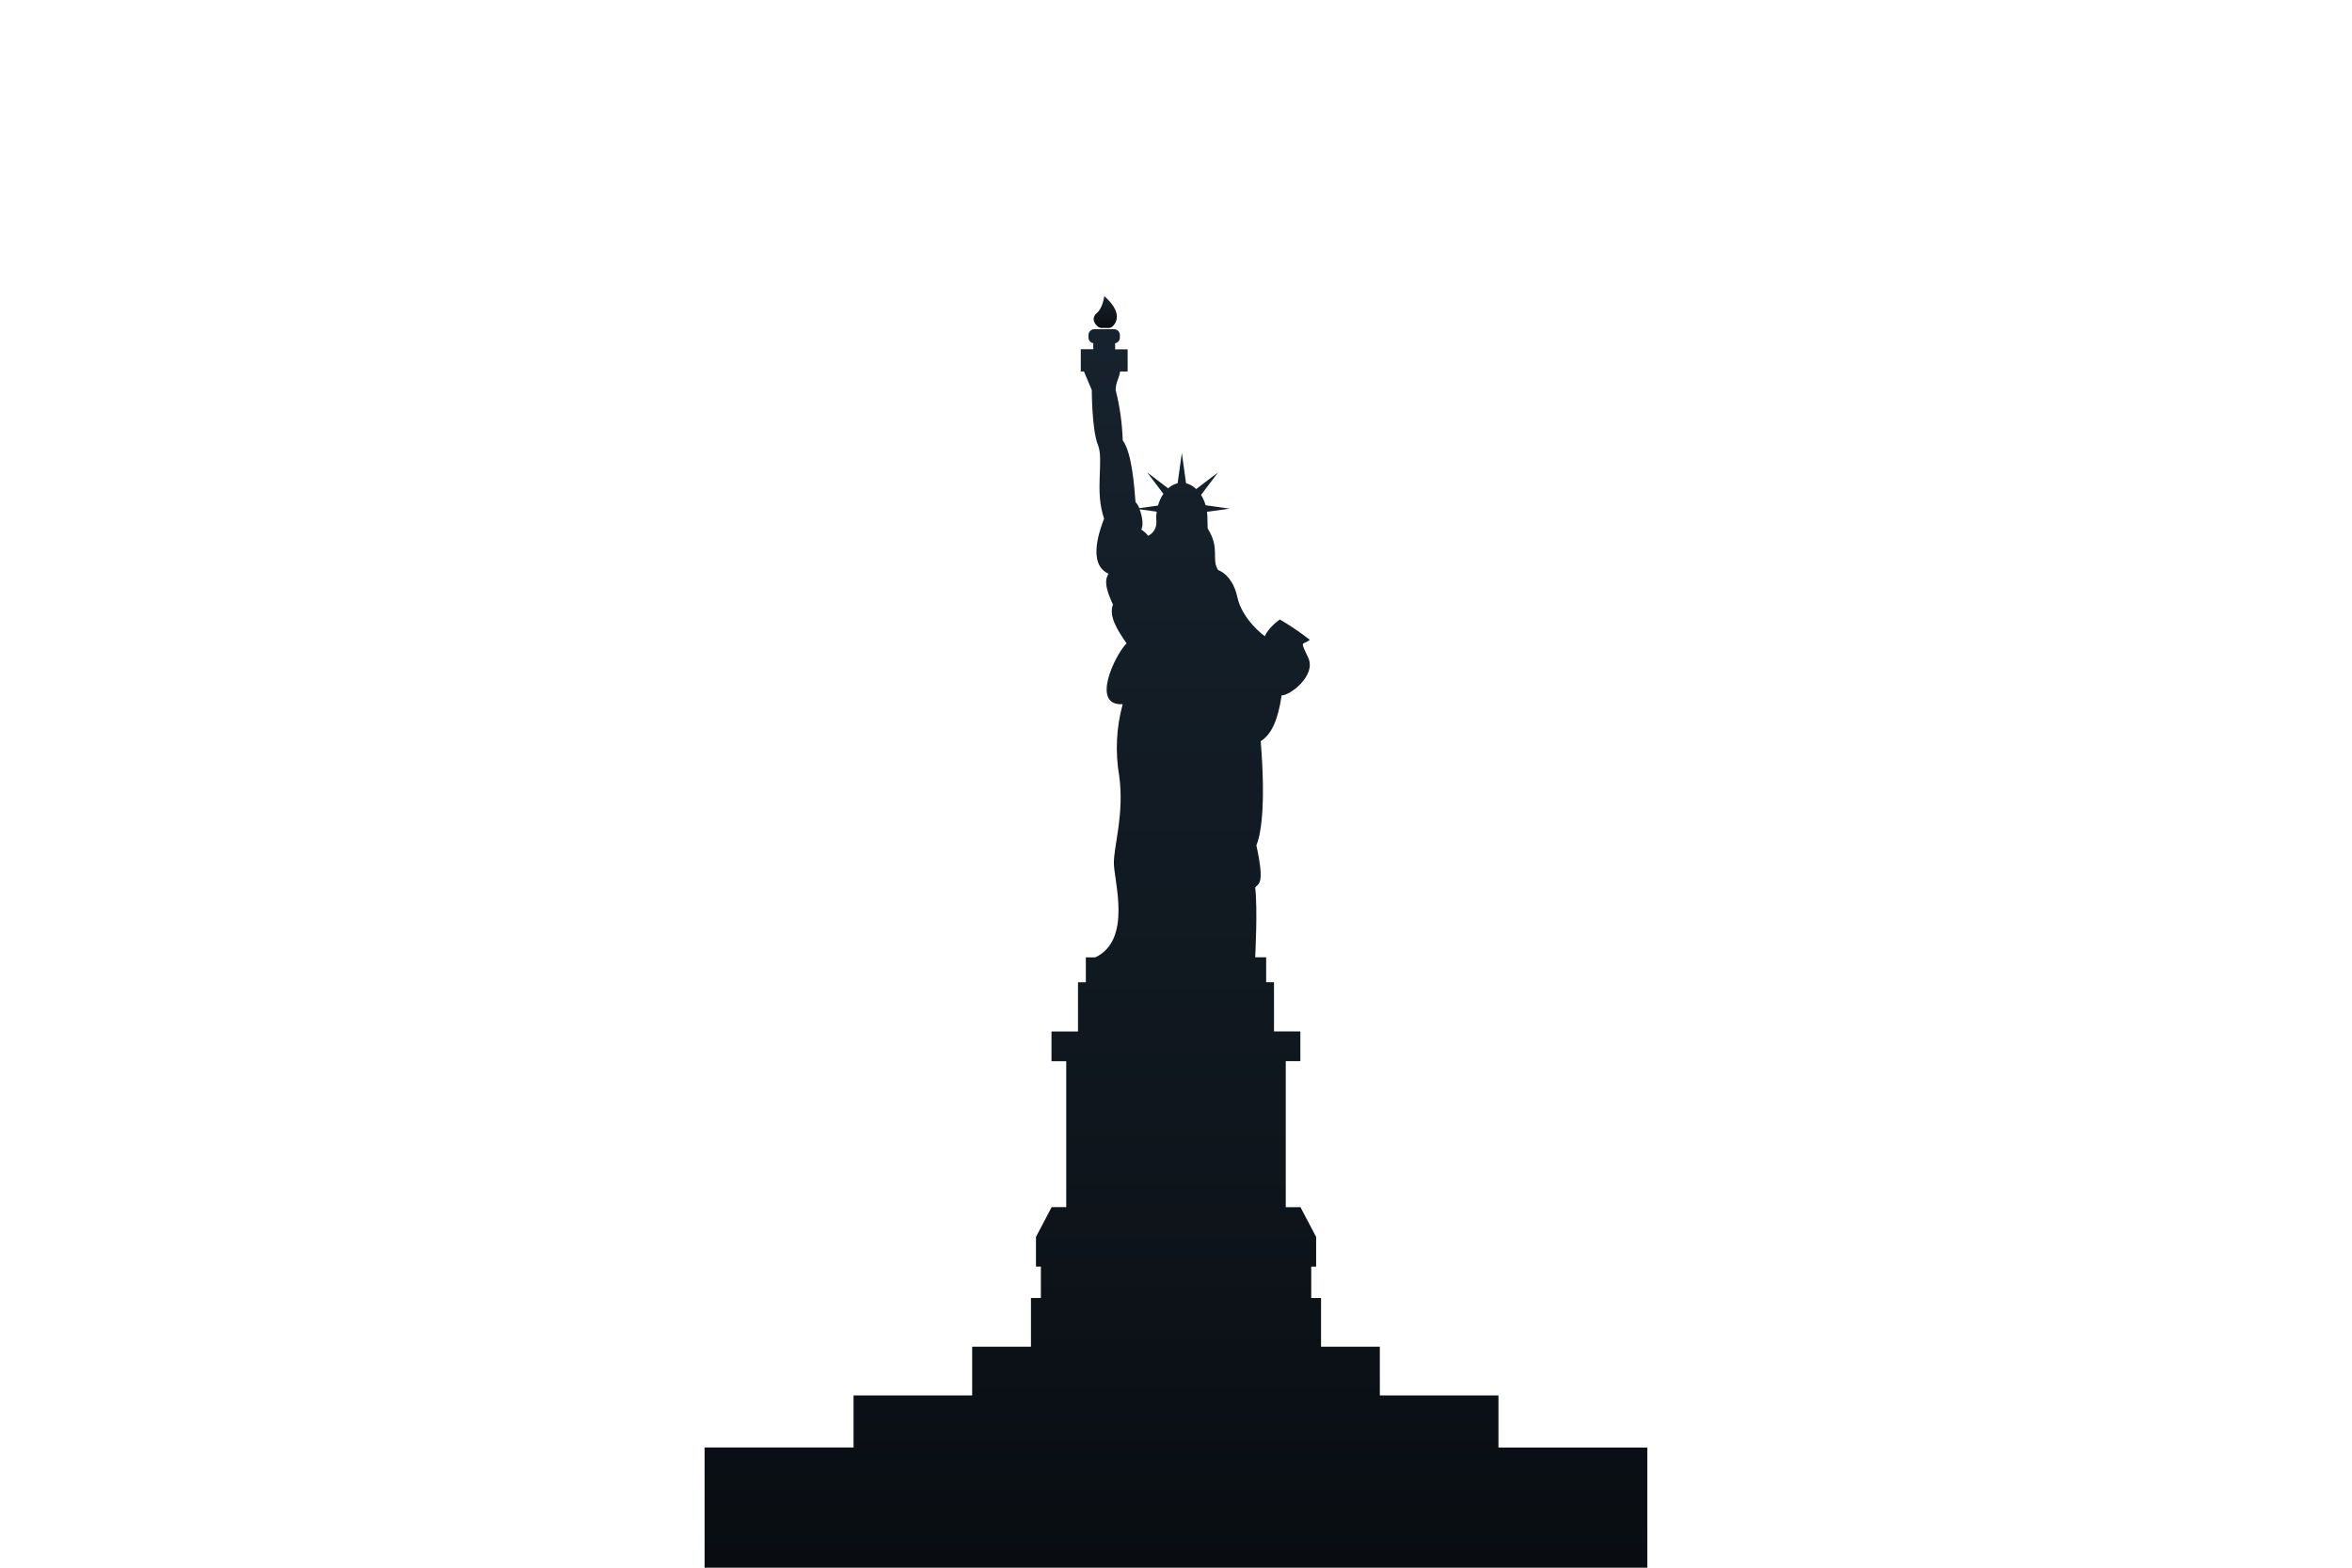
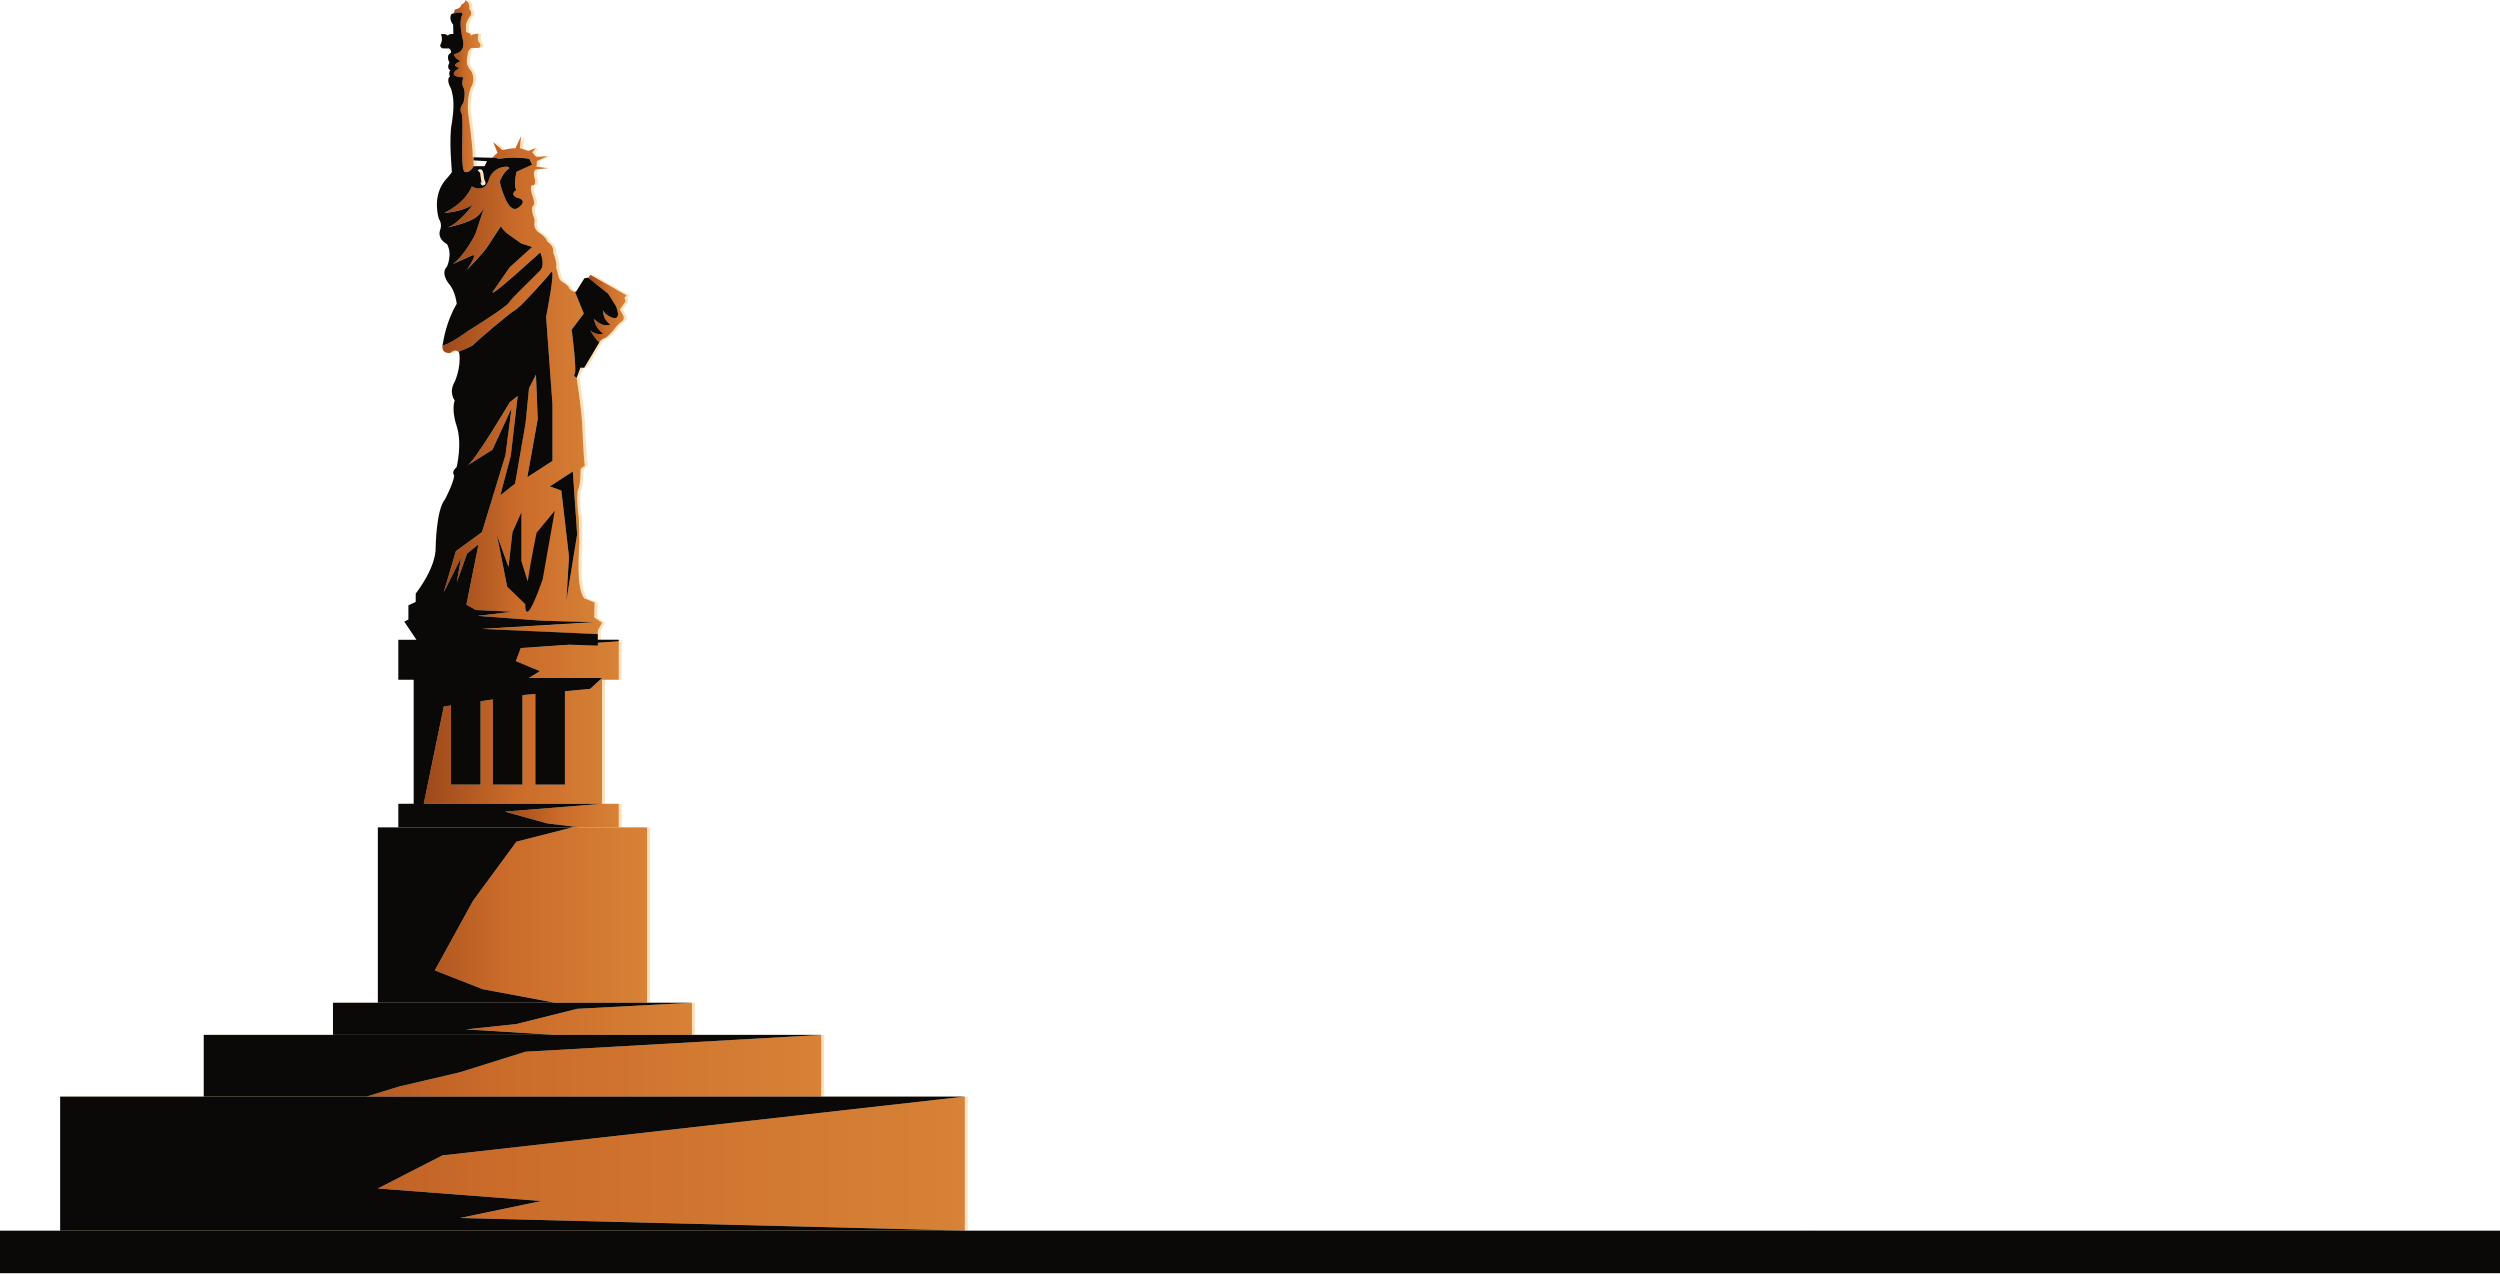
- <svg xmlns="http://www.w3.org/2000/svg" xmlns:xlink="http://www.w3.org/1999/xlink" viewBox="0 0 600 400">
+ <svg xmlns="http://www.w3.org/2000/svg" xmlns:xlink="http://www.w3.org/1999/xlink" viewBox="0 0 2829.52 1441.05">
  <defs>
-     <linearGradient id="linear-gradient" x1="281.96" y1="83.69" x2="281.96" y2="75.53" gradientUnits="userSpaceOnUse">
-       <stop offset="0" stop-color="#090d12" />
-       <stop offset="0.37" stop-color="#0f161d" />
-       <stop offset="1" stop-color="#16222d" />
+     <clipPath id="clip-path" transform="translate(0 -558.95)">
+       <rect id="bg" width="2829.52" height="2000" style="fill:none" />
+     </clipPath>
+     <linearGradient id="linear-gradient" x1="500.7" y1="994.74" x2="681.38" y2="994.74" gradientUnits="userSpaceOnUse">
+       <stop offset="0" stop-color="#9d491a" />
+       <stop offset="0.47" stop-color="#ca6b2a" />
+       <stop offset="1" stop-color="#d78237" />
    </linearGradient>
-     <linearGradient id="linear-gradient-2" x1="300" y1="400" x2="300" y2="84.02" xlink:href="#linear-gradient" />
+     <linearGradient id="linear-gradient-2" x1="510.88" y1="656.38" x2="543.76" y2="656.38" xlink:href="#linear-gradient" />
+     <linearGradient id="linear-gradient-3" x1="665.59" y1="908.23" x2="709.2" y2="908.23" xlink:href="#linear-gradient" />
+     <linearGradient id="linear-gradient-4" x1="479.61" y1="817.83" x2="700.27" y2="817.83" xlink:href="#linear-gradient" />
+     <linearGradient id="linear-gradient-5" x1="571.47" y1="923.08" x2="700.27" y2="923.08" xlink:href="#linear-gradient" />
+     <linearGradient id="linear-gradient-6" x1="427.64" y1="1035.66" x2="732.37" y2="1035.66" xlink:href="#linear-gradient" />
+     <linearGradient id="linear-gradient-7" x1="376.86" y1="1153.09" x2="783.15" y2="1153.09" xlink:href="#linear-gradient" />
+     <linearGradient id="linear-gradient-8" x1="230.59" y1="1206.2" x2="929.42" y2="1206.2" xlink:href="#linear-gradient" />
+     <linearGradient id="linear-gradient-9" x1="68.07" y1="1316.98" x2="1091.94" y2="1316.98" xlink:href="#linear-gradient" />
  </defs>
  <g id="Layer_2" data-name="Layer 2">
-     <g id="_ÎÓÈ_1" data-name="—ÎÓÈ_1">
-       <rect width="600" height="400" style="fill:none" />
-       <g id="_0" data-name="0">
-         <path d="M280.18,83.4a1.54,1.54,0,0,0,1,.29,12.66,12.66,0,0,1,1.5,0,1.59,1.59,0,0,0,1.16-.42c1-1,2.57-3.55-2.14-7.73,0,0-.34,3-1.87,4.31S279.15,82.65,280.18,83.4Z" style="fill:url(#linear-gradient)" />
-         <path d="M382.26,369.34V356.05H352V343.62H337V331.2H334.5v-8h1.25v-7.59l-4-7.6H328V270.75h3.72v-7.59H325V250.6h-2v-6.35h-2.8s.67-12.38,0-17.78c.67-1.12,2.62-.22.3-10.8,1-2.25,2.51-9.23,1.11-26.55,2.86-1.8,4.44-5.63,5.34-11.71,1.8.23,9-4.95,6.75-9.67s-1.39-2.93.43-4.5a73.29,73.29,0,0,0-7.63-5.18s-2.93,2-3.83,4.28c-2.47-1.8-6.07-5.63-7-9.9s-3.12-6.31-4.94-7c-1.81-2.93.59-5.4-2.64-10.58,0,0-.07-1.16-.07-2.58a11.69,11.69,0,0,0-.12-1.69l5.8-.8-6.15-.88a10.14,10.14,0,0,0-1.16-2.63l4.34-5.74-5.58,4.24a5.67,5.67,0,0,0-2.59-1.48l-1.07-7.74-1.07,7.74a5.41,5.41,0,0,0-2.42,1.3l-5.35-4.06,4.13,5.45a10.41,10.41,0,0,0-1.4,3.09V129l-4.75.66a4.49,4.49,0,0,0-.95-1.55c-.34-4-.88-12.49-3.27-15.75a59.88,59.88,0,0,0-1.8-12.83c0-2,.9-3,1.13-4.74h1.92V89.13h-3.19V87.62h-.26a1.47,1.47,0,0,0,1.47-1.47v-.66A1.47,1.47,0,0,0,284.22,84h-5.07a1.47,1.47,0,0,0-1.47,1.47v.66a1.47,1.47,0,0,0,1.47,1.47h-.25v1.51h-3.19v5.68h.81l2,4.74s0,10.13,1.57,14-.92,11.7,1.57,18.79c-.89,2.36-4.49,11.58,1.13,14.06-1.12,1.8-.67,4,1.13,7.88-1.13,2.92,1.11,6.52,3.48,9.9-2.81,2.7-9.33,16-1,15.52a42.28,42.28,0,0,0-.9,18.23c1.35,9.68-1.35,17.78-1.35,22.28s4.73,19.58-4.72,24.08H277v6.35h-2v12.56h-6.76v7.59H272V308h-3.72l-4,7.6v7.59h1.25v8H263v12.42H248v12.43H217.74v13.29h-38V400H420.23V369.34ZM295,133.33a3.74,3.74,0,0,1-2.1,3.38,7.49,7.49,0,0,0-1.77-1.6c.62-.93.28-3.37-.4-5.16l4.35.6a12.42,12.42,0,0,0-.13,1.75C295,132.65,295,133,295,133.33Z" style="fill:url(#linear-gradient-2)" />
+     <g id="Layer_1-2" data-name="Layer 1">
+       <g style="clip-path:url(#clip-path)">
+         <g id="Statue_Of_Liberty" data-name="Statue Of Liberty">
+           <path d="M513.05,958.36c4.89-4.16,7.81-2.64,9.17-1.26,7.53-2.94,16.1-6.54,17.18-8.07,2-2.79,41.34-36.4,46.59-38.95s34.18-34.21,40.68-42.66-5.25,50.09-5.25,50.09l7.21,99.27v63.78l-28.54,18.53,11.81-65.77-2-50.36-7.88,15.36-3.94,39.86-11.81,68.12-16.73,13.42,11.93-45.1,7.76-67.48-8.86,7s-39.66,67.33-48.23,71.77L560.65,1068l21.73-47.11-6.89,53.18-26.58,87.11-29.53,21.48-13.78,46.79,19.69-39.53-4.92,28L532,1185.36,545,1175l-13.7,68.35,10.75,6.05,41.35,1.91L544,1256l73.49,5.61,58.4,1.61-127.3,7.64L680,1276.66v-4.08l4.78-8.88-8.82-5.91.37-17-11.4-4.44c-9.56-10-6.25-53.63-6.25-53.63,1.1-17.38-.37-39.2-.37-39.2-2.57-18.13-1.1-28.86-1.1-28.86,3.67-7.39,3.31-25.15,3.31-25.15l4.78-3.7c-1.47-7.39-3-44.75-3-44.75-.61-15.46-4.65-43.13-6-51.81-.18-1.24-.32-2.1-.37-2.47-2.56-2.26-4-3.9-2.74-3.8,3.94.33-2.88-50.92-2.88-50.92l13.71-18.23-10-24.56c-3.12,0-6.25-3.57-6.25-3.57-1-3.7-6.87-6.9-6.87-6.9a11.88,11.88,0,0,1-5.14-5.43,116.22,116.22,0,0,0-3-11.59c1.48-4.93-3.43-17-3.43-17,1.47-7.65-6.61-12.33-6.61-12.33-1.71-5.92-10.55-10.85-10.55-10.85-5.63-4.93-4.16-10.1-4.16-10.1a11.5,11.5,0,0,0-1-7.41A21.45,21.45,0,0,1,605.7,793c4.41-2.7.73-10.85.73-10.85-4.16-11.33-1.23-13.56-1.23-13.56,5.89.74,3.2-7.64,3.2-7.64-2.46-8.14,1.22-10.12,1.22-10.12l13.24-1.47-12.51-1.73c.5-1.23.74-6.41.74-6.41l11.77-5.42-12.75.74c-1.22-1.24-4.41-5.19-4.41-5.19l4.41-4.92-8.82,3.45-9.56-3.21,1.47-13.8-6.62,14c-3.92-.49-14.71,2-14.71,2l-10.29-9.12,4.9,12.32a22.71,22.71,0,0,0-5.21,4.85l7,1.65a112.51,112.51,0,0,1,34.12,0l3.28,6.7L588,753.32s-3.93,16.75,0,20.52c0,0-8.53,4.68.66,8.82,0,0,13.78,2.16,1.31,11.35s-21-29.71-21-29.71,3.94-10.12,9.85-14.15S562,744.7,556.94,761.81s-19.51,8.08-19.51,8.08-6,18-31.23,29.9c0,0,19.42-.59,32.54-9.42,0,0-15.75,21.56-28.87,26,0,0,24.42-5.07,33-12.1a29.67,29.67,0,0,0,8.69-11l1-3a14,14,0,0,1-1,3L541.37,824.1s-12.47,24.58-25.6,33.66c0,0,13.78-6.14,21.66-9.68s-5.91,16.39-5.91,16.39,18.64-18.41,24.41-27.7,14.31-21.84,14.31-21.84,2,4.48,8.53,9.17,14.43,10.28,14.43,10.28l12.47,4-25.59,23.11-18.37,26.65c-6.56,9.52,26.24-19.62,26.24-19.62l26.91-24s5.9,13.72,0,20.29S582.7,896,579.42,901.41s-46.58,32.27-46.58,32.27-17.14,13-28.73,16.71C503.27,960.13,513.05,958.36,513.05,958.36Zm85.26,285-.39-.38-20.58-20-11.7-59.13,13.26,36.72,4.47-39.37,10.23-22.82v55.8l7.06,22.8,1.4,4.54ZM651.7,1092.6l4.87,71.24-12.19,75.23,3-50-8.65-74.81-13-4.76Z" transform="translate(0 -558.95)" style="fill:#ffe2bb" />
+           <path d="M526.27,576.69c-3.81,7.1.59,25.69.59,25.69s5.8,15.43-9.86,17.9c0,0,1,5.25,8,7.72,0,0-13.75,5-1.31,7.78,0,0-17.73,9.51,4.26,10.71,0,0-3,6.44,0,11.69s0,17.06,0,17.06-5.57,6.57-2.29,11.81-2,63.65,3.6,66.27,10.3-6.22,10.3-6.22l-.49-6.67.49,0V737l-1.23,0c.5-11.84-4.9-47.84-4.9-47.84-2.69-23.68,4.42-34,4.42-34,3.43-9.86-1.72-16.53-1.72-16.53-3.93-4.18-4.17-8.12-4.17-8.12-.73-2.23.74-10.37.74-10.37,0-3.69,3.92-6.91,3.92-6.91h8.09c3.92-.74,2-5.17,2-5.17-4.41-3.21-1.72-10.85-1.72-10.85a12.17,12.17,0,0,0-8.26,2c-1.15-3.21-5.95-3.94-5.95-3.94v-7.4c0-3.7,3.85-9.62,3.85-9.62,4.83-4.19-.17-9.12-.17-9.12C535.6,561.41,530,559,530,559c0,3.45-4.66,5.18-4.66,5.18a4.22,4.22,0,0,1-.27,1.25c-1.34,3.6-7.32,4.42-7.32,4.42.64,3.43-2.6,4.81-3.47,5.11C516.1,574.31,529.83,570.06,526.27,576.69Z" transform="translate(0 -558.95)" style="fill:#ffe2bb" />
+           <path d="M700.49,905.39s7.38,16.9-4.43,13c0,0-8.1-2.78-10-8.28,0,0-1.36,9.26,8,16.15,0,0-7.87,4.43-18.21-6.4,0,0-.23,9,10.22,16.8,0,0-8.74,2.39-14.65-4,0,0,4.33,8.44,10.18,13.92a11,11,0,0,1,6.67-5.13c3.67-1.74,10.29-9.92,10.29-9.92,2.7-4.49,9.07-9.32,9.07-9.32,3.19-2,1-6.41,1-6.41L705,909.35l6.38-9.37-1.23-4.18,2.45-2.47-41.17-23.42-1.72,3.19-.72.11,22.68,18.08Z" transform="translate(0 -558.95)" style="fill:#ffe2bb" />
+           <polygon points="684.77 769.34 703.63 769.34 703.63 725.93 592.79 733.5 587.21 748.29 614.41 759.66 602.06 767.39 684.69 767.38 682.55 769.34 671.29 779.68 642.74 782.31 642.74 887.98 609.28 887.98 609.28 785.38 597.4 786.48 594.68 786.87 594.68 887.98 561.22 887.98 561.22 791.65 547.27 793.64 547.27 887.98 513.81 887.98 513.81 798.43 505.68 799.59 482.97 909.73 684.77 909.73 684.77 769.34" style="fill:#ffe2bb" />
+           <polygon points="622.73 931.91 659.68 936.43 703.63 936.43 703.63 909.73 684.77 909.73 574.83 918.57 584.91 921.38 622.73 931.91" style="fill:#ffe2bb" />
+           <path d="M500.06,806.53a14,14,0,0,1,2,11.1c-5.14,11.83,7.17,17.58,7.17,17.58,6.62,11.64,0,25.52,0,25.52-7.72,7.76,2.2,19.41,2.2,19.41,7.73,8.88,8.83,22.75,8.83,22.75-12.13,20-15.44,43.83-15.44,43.83a19.18,19.18,0,0,0-.67,3.67c11.59-3.75,28.73-16.71,28.73-16.71s43.3-26.81,46.58-32.27,29.53-30,35.44-36.54,0-20.29,0-20.29l-26.91,24s-32.8,29.14-26.24,19.62l18.37-26.65,25.59-23.11-12.47-4s-7.87-5.59-14.43-10.28-8.53-9.17-8.53-9.17-8.53,12.55-14.31,21.84-24.41,27.7-24.41,27.7,13.78-19.93,5.91-16.39-21.66,9.68-21.66,9.68c13.13-9.08,25.6-33.66,25.6-33.66l10.17-30.77a29.67,29.67,0,0,1-8.69,11c-8.56,7-33,12.1-33,12.1,13.12-4.49,28.87-26,28.87-26-13.12,8.83-32.54,9.42-32.54,9.42,25.19-11.95,31.23-29.9,31.23-29.9s14.43,9,19.51-8.08,27.73-15.7,21.83-11.66-9.85,14.15-9.85,14.15,8.53,38.9,21,29.71-1.31-11.35-1.31-11.35c-9.19-4.14-.66-8.82-.66-8.82-3.93-3.77,0-20.52,0-20.52l17.72-8.07-3.28-6.7a112.51,112.51,0,0,0-34.12,0l-7-1.65-.43.58L539.52,737v3.46l15,.95-2.69,5.68H539.52s-4.72,8.85-10.3,6.22-.32-61-3.6-66.27,2.29-11.81,2.29-11.81,3-11.81,0-17.06,0-11.69,0-11.69c-22-1.2-4.26-10.71-4.26-10.71C511.21,633,525,628,525,628c-7-2.47-8-7.72-8-7.72,15.66-2.47,9.86-17.9,9.86-17.9s-4.4-18.59-.59-25.69c3.56-6.63-10.17-2.38-12-1.78L514,575c-2.94,6.41,2.21,11.84,2.21,11.84l.24,10.59c-5.39-.25-6.37,2-6.37,2-2.69-3-7.6-1.74-7.6-1.74,2.45,6.41-.24,10.85-.24,10.85-2.21,3.71,2,5.18,2,5.18h7.11c2.94,1.48,2.45,4.93,2.45,4.93-6.61,3.21-1.71,11.1-1.71,11.1-3.92,6.66,1,8.87,1,8.87-2.45,2.22-.49,7.16-.49,7.16-3.43,1.48-1.47,8.87.25,11.59s2.45,7.89,2.45,7.89c3.31,12.57-.74,34-.74,34-3.31,17.39.25,53.26.25,54.25s-8.1,10.11-8.1,10.11C492,782.36,500.06,806.53,500.06,806.53Zm46.69-56s3.06-.49,3.8,5.43c0,0,.73,7.4,2.21,9.12,0,0,.73,3.21-2,3.45,0,0-2.58,2.18-3.72-3.32l1.34.72-1.67-11.45-2.59-2.45A2.23,2.23,0,0,1,546.75,750.55Z" transform="translate(0 -558.95)" style="fill:#ffe2bb" />
+           <path d="M653.24,983c-1.29-.1.18,1.54,2.74,3.8,0-.14,0-.22,0-.22L660.36,975l4.17.24,5.21-8.73,11.69-19.61c.07-.11.14-.2.2-.3-5.85-5.48-10.18-13.92-10.18-13.92,5.91,6.39,14.65,4,14.65,4-10.45-7.81-10.22-16.8-10.22-16.8,10.34,10.83,18.21,6.4,18.21,6.4-9.35-6.89-8-16.15-8-16.15,1.86,5.5,10,8.28,10,8.28,11.81,3.93,4.43-13,4.43-13l-8.86-14.1L669,873.21l-4.18.64-2.87,4.6-6.69,10.69a4,4,0,0,1-1,.13l-.13,0,10,24.56L650.36,932S657.18,983.29,653.24,983Z" transform="translate(0 -558.95)" style="fill:#ffe2bb" />
+           <path d="M598.31,1248.92c3.07,13.43,19.17-34.3,19.17-34.3L631.26,1137l-20.59,25s-6.26,29.81-10,54.91l-7.06-22.8v-55.8l-10.23,22.82-4.47,39.37-13.26-36.72,11.7,59.13,20.58,20A27,27,0,0,0,598.31,1248.92Z" transform="translate(0 -558.95)" style="fill:#ffe2bb" />
+           <polygon points="656.57 604.89 651.7 533.65 625.68 550.5 638.69 555.27 647.34 630.07 644.38 680.12 656.57 604.89" style="fill:#ffe2bb" />
+           <path d="M454.17,1468.68v26.7H659.68l-36.95-4.52-37.81-10.53-10.09-2.8,109.94-8.85H483l22.71-110.14,8.13-1.16v89.56h33.46V1352.6l13.94-2v96.34h33.47V1345.82l2.72-.39,11.88-1.09v102.6h33.46V1341.26l28.55-2.63,11.26-10.34,2.14-2H602.06l12.35-7.72-27.2-11.37,5.58-14.8,54.78-3.74,8.08.19c8.11.22,16.22.44,24.31.71v-3.11l23.67-1.62v-1.79H680v-6.43l-131.38-5.85,127.3-7.64-58.4-1.61L544,1256l39.38-4.65L542,1249.39l-10.75-6.05L545,1175,532,1185.36l-11.67,32.52,4.92-28-19.69,39.53,13.78-46.79,29.53-21.48,26.58-87.11,6.89-53.18L560.65,1068l-28.47,17.88c8.57-4.44,48.23-71.77,48.23-71.77l8.86-7-7.76,67.48-11.93,45.1,16.73-13.42,11.81-68.12,3.94-39.86L609.94,983l2,50.36-11.81,65.77,28.54-18.53v-63.78l-7.21-99.27s11.75-58.54,5.25-50.09S591.23,907.53,586,910.08,541.37,946.24,539.4,949c-1.08,1.53-9.65,5.13-17.18,8.07a5.43,5.43,0,0,1,.94,1.26C525.55,975,518,991.1,518,991.1c-7.17,12.21,0,21.08,0,21.08-3.87,12.21,2.2,28.86,2.2,28.86,6.62,20,0,46.59,0,46.59-6.61,5.56-2.75,9.44-2.75,9.44-.56,8.32-10.48,27.19-10.48,27.19-9.93,11.64-10.48,53.81-10.48,53.81.55,23.85-22.61,52.71-22.61,52.71v9.43l-8.27,3.88v16.09l-4.68,2.37,13.79,20.54H454.17v45.2h17.4v140.39Z" transform="translate(0 -558.95)" style="fill:#ffe2bb" />
+           <polygon points="538.82 1019.39 495.48 1098.3 549.65 1119.55 631.26 1134.88 735.73 1134.88 735.73 936.43 651.24 936.43 587.86 952.62 538.82 1019.39" style="fill:#ffe2bb" />
+           <polygon points="587.86 1159 530.69 1165.07 631.26 1171.3 786.51 1171.3 786.51 1134.88 656.57 1141.8 587.86 1159" style="fill:#ffe2bb" />
+           <polygon points="523.92 1213.63 454.9 1229.82 418.28 1241.11 932.78 1241.11 932.78 1171.3 597.98 1190.37 523.92 1213.63" style="fill:#ffe2bb" />
+           <polygon points="431 1345.15 616.02 1359.32 523.92 1378.54 1095.3 1392.85 1095.3 1241.11 504.06 1307.72 431 1345.15" style="fill:#ffe2bb" />
+           <polygon points="2054.95 1437.93 2054.95 1392.85 601.84 1424.72 342.09 1437.93 2054.95 1437.93" style="fill:#ffe2bb" />
+           <polygon points="631.26 1134.88 549.65 1119.55 495.48 1098.3 538.82 1019.39 587.86 952.62 651.24 936.43 431 936.43 431 1134.88 631.26 1134.88" style="fill:#ffe2bb" />
+           <polygon points="431 1134.88 380.22 1134.88 380.22 1171.3 631.26 1171.3 530.69 1165.07 587.86 1159 656.57 1141.8 786.51 1134.88 735.73 1134.88 631.26 1134.88 431 1134.88" style="fill:#ffe2bb" />
+           <polygon points="380.22 1171.3 233.95 1171.3 233.95 1241.11 418.28 1241.11 454.9 1229.82 523.92 1213.63 597.98 1190.37 932.78 1171.3 786.51 1171.3 631.26 1171.3 380.22 1171.3" style="fill:#ffe2bb" />
+           <polygon points="233.95 1241.11 71.43 1241.11 71.43 1392.85 1095.3 1392.85 523.92 1378.54 616.02 1359.32 431 1345.15 504.06 1307.72 1095.3 1241.11 932.78 1241.11 418.28 1241.11 233.95 1241.11" style="fill:#ffe2bb" />
+           <polygon points="1161.87 1429.93 1414.76 1419.63 2829.52 1394.78 0 1394.78 0 1429.93 1161.87 1429.93" style="fill:#ffe2bb" />
+           <path d="M509.69,958.36c4.89-4.16,7.81-2.64,9.17-1.26,7.53-2.94,16.1-6.54,17.18-8.07,2-2.79,41.34-36.4,46.59-38.95s34.18-34.21,40.68-42.66-5.25,50.09-5.25,50.09l7.21,99.27v63.78l-28.54,18.53,11.81-65.77-2-50.36-7.88,15.36-3.94,39.86L583,1106.3l-16.73,13.42,11.93-45.1,7.76-67.48-8.86,7s-39.66,67.33-48.23,71.77L557.29,1068,579,1020.9l-6.89,53.18-26.58,87.11L516,1182.67l-13.78,46.79,19.69-39.53-4.92,28,11.67-32.52L541.61,1175l-13.7,68.35,10.75,6.05L580,1251.3,540.63,1256l73.49,5.61,58.4,1.61-127.3,7.64,131.38,5.85v-4.08l4.78-8.88-8.82-5.91.37-17-11.4-4.44c-9.56-10-6.25-53.63-6.25-53.63,1.1-17.38-.37-39.2-.37-39.2-2.57-18.13-1.1-28.86-1.1-28.86,3.67-7.39,3.31-25.15,3.31-25.15l4.78-3.7C660.43,1078.4,659,1041,659,1041c-.61-15.46-4.65-43.13-6-51.81-.18-1.24-.32-2.1-.37-2.47-2.56-2.26-4-3.9-2.74-3.8C653.82,983.29,647,932,647,932l13.71-18.23-10-24.56c-3.12,0-6.25-3.57-6.25-3.57-1-3.7-6.87-6.9-6.87-6.9a11.88,11.88,0,0,1-5.14-5.43,116.22,116.22,0,0,0-3-11.59c1.48-4.93-3.43-17-3.43-17,1.47-7.65-6.61-12.33-6.61-12.33C617.79,826.5,609,821.57,609,821.57c-5.63-4.93-4.16-10.1-4.16-10.1a11.5,11.5,0,0,0-1-7.41,21.45,21.45,0,0,1-1.47-11.1c4.41-2.7.73-10.85.73-10.85-4.16-11.33-1.23-13.56-1.23-13.56,5.89.74,3.2-7.64,3.2-7.64-2.46-8.14,1.22-10.12,1.22-10.12l13.24-1.47L607,747.59c.5-1.23.74-6.41.74-6.41l11.77-5.42-12.75.74c-1.22-1.24-4.41-5.19-4.41-5.19l4.41-4.92-8.82,3.45-9.56-3.21,1.47-13.8-6.62,14c-3.92-.49-14.71,2-14.71,2l-10.29-9.12,4.9,12.32a22.71,22.71,0,0,0-5.21,4.85l7,1.65a112.51,112.51,0,0,1,34.12,0l3.28,6.7-17.72,8.07s-3.93,16.75,0,20.52c0,0-8.53,4.68.66,8.82,0,0,13.78,2.16,1.31,11.35s-21-29.71-21-29.71,3.93-10.12,9.84-14.15-16.75-5.45-21.83,11.66-19.51,8.08-19.51,8.08-6,18-31.23,29.9c0,0,19.42-.59,32.54-9.42,0,0-15.75,21.56-28.87,26,0,0,24.42-5.07,33-12.1a29.67,29.67,0,0,0,8.69-11l1-3a14,14,0,0,1-1,3L538,824.1s-12.47,24.58-25.59,33.66c0,0,13.77-6.14,21.65-9.68s-5.91,16.39-5.91,16.39,18.64-18.41,24.41-27.7,14.31-21.84,14.31-21.84,2,4.48,8.53,9.17,14.43,10.28,14.43,10.28l12.47,4-25.59,23.11-18.37,26.65c-6.56,9.52,26.24-19.62,26.24-19.62l26.91-24s5.9,13.72,0,20.29S579.34,896,576.06,901.41s-46.58,32.27-46.58,32.27-17.14,13-28.73,16.71C499.91,960.13,509.69,958.36,509.69,958.36Zm85.26,285-.39-.38L574,1223l-11.7-59.13,13.26,36.72,4.47-39.37,10.23-22.82v55.8l7.06,22.8,1.4,4.54Zm53.39-150.74,4.87,71.24L641,1239.07l3-50-8.65-74.81-13-4.76Z" transform="translate(0 -558.95)" style="fill:url(#linear-gradient)" />
+           <path d="M522.91,576.69c-3.81,7.1.59,25.69.59,25.69s5.8,15.43-9.86,17.9c0,0,1,5.25,8,7.72,0,0-13.75,5-1.31,7.78,0,0-17.73,9.51,4.26,10.71,0,0-3,6.44,0,11.69s0,17.06,0,17.06-5.57,6.57-2.29,11.81-2,63.65,3.6,66.27,10.3-6.22,10.3-6.22l-.49-6.67.49,0V737l-1.23,0c.5-11.84-4.9-47.84-4.9-47.84-2.69-23.68,4.42-34,4.42-34,3.43-9.86-1.72-16.53-1.72-16.53-3.93-4.18-4.17-8.12-4.17-8.12-.73-2.23.74-10.37.74-10.37,0-3.69,3.92-6.91,3.92-6.91h8.09c3.92-.74,2-5.17,2-5.17-4.41-3.21-1.72-10.85-1.72-10.85a12.17,12.17,0,0,0-8.26,2c-1.15-3.21-5.95-3.94-5.95-3.94v-7.4c0-3.7,3.85-9.62,3.85-9.62,4.83-4.19-.17-9.12-.17-9.12,1.22-7.65-4.42-10.11-4.42-10.11,0,3.45-4.66,5.18-4.66,5.18a4.22,4.22,0,0,1-.27,1.25c-1.34,3.6-7.32,4.42-7.32,4.42.64,3.43-2.6,4.81-3.47,5.11C512.74,574.31,526.47,570.06,522.91,576.69Z" transform="translate(0 -558.95)" style="fill:url(#linear-gradient-2)" />
+           <path d="M697.13,905.39s7.38,16.9-4.43,13c0,0-8.1-2.78-10-8.28,0,0-1.36,9.26,8,16.15,0,0-7.87,4.43-18.21-6.4,0,0-.22,9,10.22,16.8,0,0-8.74,2.39-14.65-4,0,0,4.33,8.44,10.18,13.92a11,11,0,0,1,6.67-5.13c3.67-1.74,10.29-9.92,10.29-9.92,2.7-4.49,9.07-9.32,9.07-9.32,3.19-2,1-6.41,1-6.41l-3.68-6.42L708,900l-1.23-4.18,2.45-2.47L668,869.91l-1.72,3.19-.72.11,22.68,18.08Z" transform="translate(0 -558.95)" style="fill:url(#linear-gradient-3)" />
+           <polygon points="681.41 769.34 700.27 769.34 700.27 725.93 589.43 733.5 583.85 748.29 611.05 759.66 598.7 767.39 681.33 767.38 679.19 769.34 667.93 779.68 639.38 782.31 639.38 887.98 605.92 887.98 605.92 785.38 594.04 786.48 591.32 786.87 591.32 887.98 557.86 887.98 557.86 791.65 543.91 793.64 543.91 887.98 510.45 887.98 510.45 798.43 502.32 799.59 479.61 909.73 681.41 909.73 681.41 769.34" style="fill:url(#linear-gradient-4)" />
+           <polygon points="619.37 931.91 656.32 936.43 700.27 936.43 700.27 909.73 681.41 909.73 571.47 918.57 581.55 921.38 619.37 931.91" style="fill:url(#linear-gradient-5)" />
+           <path d="M496.7,806.53a14,14,0,0,1,2,11.1c-5.14,11.83,7.17,17.58,7.17,17.58,6.62,11.64,0,25.52,0,25.52-7.72,7.76,2.21,19.41,2.21,19.41,7.72,8.88,8.82,22.75,8.82,22.75-12.13,20-15.44,43.83-15.44,43.83a19.18,19.18,0,0,0-.67,3.67c11.59-3.75,28.73-16.71,28.73-16.71s43.3-26.81,46.58-32.27,29.53-30,35.44-36.54,0-20.29,0-20.29l-26.91,24s-32.8,29.14-26.24,19.62l18.37-26.65,25.59-23.11-12.47-4s-7.87-5.59-14.43-10.28-8.53-9.17-8.53-9.17-8.53,12.55-14.31,21.84-24.41,27.7-24.41,27.7,13.78-19.93,5.91-16.39-21.65,9.68-21.65,9.68C525.54,848.68,538,824.1,538,824.1l10.17-30.77a29.67,29.67,0,0,1-8.69,11c-8.56,7-33,12.1-33,12.1,13.12-4.49,28.87-26,28.87-26-13.12,8.83-32.54,9.42-32.54,9.42,25.19-11.95,31.23-29.9,31.23-29.9s14.43,9,19.51-8.08,27.73-15.7,21.83-11.66-9.84,14.15-9.84,14.15,8.53,38.9,21,29.71-1.31-11.35-1.31-11.35c-9.19-4.14-.66-8.82-.66-8.82-3.93-3.77,0-20.52,0-20.52l17.72-8.07-3.28-6.7a112.51,112.51,0,0,0-34.12,0l-7-1.65-.43.58L536.16,737v3.46l15,.95-2.69,5.68H536.16s-4.72,8.85-10.3,6.22-.32-61-3.6-66.27,2.29-11.81,2.29-11.81,3-11.81,0-17.06,0-11.69,0-11.69c-22-1.2-4.26-10.71-4.26-10.71C507.85,633,521.6,628,521.6,628c-7-2.47-8-7.72-8-7.72,15.66-2.47,9.86-17.9,9.86-17.9s-4.4-18.59-.59-25.69c3.56-6.63-10.17-2.38-12-1.78l-.21.07c-2.94,6.41,2.21,11.84,2.21,11.84l.24,10.59c-5.39-.25-6.37,2-6.37,2-2.69-3-7.6-1.74-7.6-1.74,2.46,6.41-.24,10.85-.24,10.85-2.21,3.71,1.95,5.18,1.95,5.18H508c2.94,1.48,2.45,4.93,2.45,4.93-6.61,3.21-1.71,11.1-1.71,11.1-3.92,6.66,1,8.87,1,8.87-2.45,2.22-.49,7.16-.49,7.16-3.43,1.48-1.47,8.87.25,11.59s2.45,7.89,2.45,7.89c3.31,12.57-.74,34-.74,34-3.31,17.39.25,53.26.25,54.25s-8.1,10.11-8.1,10.11C488.61,782.36,496.7,806.53,496.7,806.53Zm46.69-56s3.06-.49,3.8,5.43c0,0,.73,7.4,2.21,9.12,0,0,.73,3.21-2,3.45,0,0-2.58,2.18-3.72-3.32l1.34.72-1.67-11.45-2.59-2.45A2.23,2.23,0,0,1,543.39,750.55Z" transform="translate(0 -558.95)" style="fill:#0a0907" />
+           <path d="M649.88,983c-1.29-.1.18,1.54,2.74,3.8,0-.14,0-.22,0-.22L657,975l4.17.24,5.21-8.73,11.69-19.61c.07-.11.14-.2.2-.3-5.85-5.48-10.18-13.92-10.18-13.92,5.91,6.39,14.65,4,14.65,4-10.44-7.81-10.22-16.8-10.22-16.8,10.34,10.83,18.21,6.4,18.21,6.4-9.35-6.89-8-16.15-8-16.15,1.86,5.5,10,8.28,10,8.28,11.81,3.93,4.43-13,4.43-13l-8.86-14.1-22.68-18.08-4.18.64-2.87,4.6-6.69,10.69a4,4,0,0,1-1,.13l-.13,0,10,24.56L647,932S653.82,983.29,649.88,983Z" transform="translate(0 -558.95)" style="fill:#0a0907" />
+           <path d="M595,1248.92c3.07,13.43,19.17-34.3,19.17-34.3L627.9,1137l-20.59,25s-6.26,29.81-10,54.91l-7.06-22.8v-55.8L580,1161.19l-4.47,39.37-13.26-36.72L574,1223l20.58,20A27,27,0,0,0,595,1248.92Z" transform="translate(0 -558.95)" style="fill:#0a0907" />
+           <polygon points="653.21 604.89 648.34 533.65 622.32 550.5 635.33 555.27 643.98 630.07 641.02 680.12 653.21 604.89" style="fill:#0a0907" />
+           <path d="M450.81,1468.68v26.7H656.32l-37-4.52-37.81-10.53-10.09-2.8,109.94-8.85H479.61l22.71-110.14,8.13-1.16v89.56h33.46V1352.6l13.94-2v96.34h33.47V1345.82l2.72-.39,11.88-1.09v102.6h33.46V1341.26l28.55-2.63,11.26-10.34,2.14-2H598.7l12.35-7.72-27.2-11.37,5.58-14.8,54.78-3.74,8.08.19c8.11.22,16.22.44,24.31.71v-3.11l23.67-1.62v-1.79H676.6v-6.43l-131.38-5.85,127.3-7.64-58.4-1.61L540.63,1256,580,1251.3l-41.35-1.91-10.75-6.05,13.7-68.35-12.93,10.37L517,1217.88l4.92-28-19.69,39.53L516,1182.67l29.53-21.48,26.58-87.11L579,1020.9,557.29,1068l-28.47,17.88c8.57-4.44,48.23-71.77,48.23-71.77l8.86-7-7.76,67.48-11.93,45.1L583,1106.3l11.81-68.12,3.94-39.86L606.58,983l2,50.36-11.81,65.77,28.54-18.53v-63.78l-7.21-99.27s11.75-58.54,5.25-50.09-35.44,40.11-40.68,42.66S538,946.24,536,949c-1.08,1.53-9.65,5.13-17.18,8.07a5.43,5.43,0,0,1,.94,1.26c2.39,16.65-5.14,32.74-5.14,32.74-7.17,12.21,0,21.08,0,21.08-3.87,12.21,2.2,28.86,2.2,28.86,6.62,20,0,46.59,0,46.59-6.61,5.56-2.75,9.44-2.75,9.44-.56,8.32-10.48,27.19-10.48,27.19-9.93,11.64-10.48,53.81-10.48,53.81.55,23.85-22.61,52.71-22.61,52.71v9.43l-8.27,3.88v16.09l-4.68,2.37,13.79,20.54H450.81v45.2h17.4v140.39Z" transform="translate(0 -558.95)" style="fill:#0a0907" />
+           <polygon points="535.46 1019.39 492.12 1098.3 546.3 1119.55 627.9 1134.88 732.37 1134.88 732.37 936.43 647.88 936.43 584.5 952.62 535.46 1019.39" style="fill:url(#linear-gradient-6)" />
+           <polygon points="584.5 1159 527.33 1165.07 627.9 1171.3 783.15 1171.3 783.15 1134.88 653.21 1141.8 584.5 1159" style="fill:url(#linear-gradient-7)" />
+           <polygon points="520.56 1213.63 451.55 1229.82 414.92 1241.11 929.42 1241.11 929.42 1171.3 594.62 1190.37 520.56 1213.63" style="fill:url(#linear-gradient-8)" />
+           <polygon points="427.64 1345.15 612.66 1359.32 520.56 1378.54 1091.94 1392.85 1091.94 1241.11 500.7 1307.72 427.64 1345.15" style="fill:url(#linear-gradient-9)" />
+           <polygon points="627.9 1134.88 546.3 1119.55 492.12 1098.3 535.46 1019.39 584.5 952.62 647.88 936.43 427.64 936.43 427.64 1134.88 627.9 1134.88" style="fill:#0a0907" />
+           <polygon points="427.64 1134.88 376.86 1134.88 376.86 1171.3 627.9 1171.3 527.33 1165.07 584.5 1159 653.21 1141.8 783.15 1134.88 732.37 1134.88 627.9 1134.88 427.64 1134.88" style="fill:#0a0907" />
+           <polygon points="376.86 1171.3 230.59 1171.3 230.59 1241.11 414.92 1241.11 451.55 1229.82 520.56 1213.63 594.62 1190.37 929.42 1171.3 783.15 1171.3 627.9 1171.3 376.86 1171.3" style="fill:#0a0907" />
+           <polygon points="230.59 1241.11 68.07 1241.11 68.07 1392.85 1091.94 1392.85 520.56 1378.54 612.66 1359.32 427.64 1345.15 500.7 1307.72 1091.94 1241.11 929.42 1241.11 414.92 1241.11 230.59 1241.11" style="fill:#0a0907" />
+           <polygon points="2067 1392.85 724.18 1392.85 0 1392.85 0 1441.05 913.07 1441.05 2829.52 1441.05 2829.52 1392.85 2067 1392.85" style="fill:#0a0907" />
+         </g>
      </g>
    </g>
  </g>
</svg>
